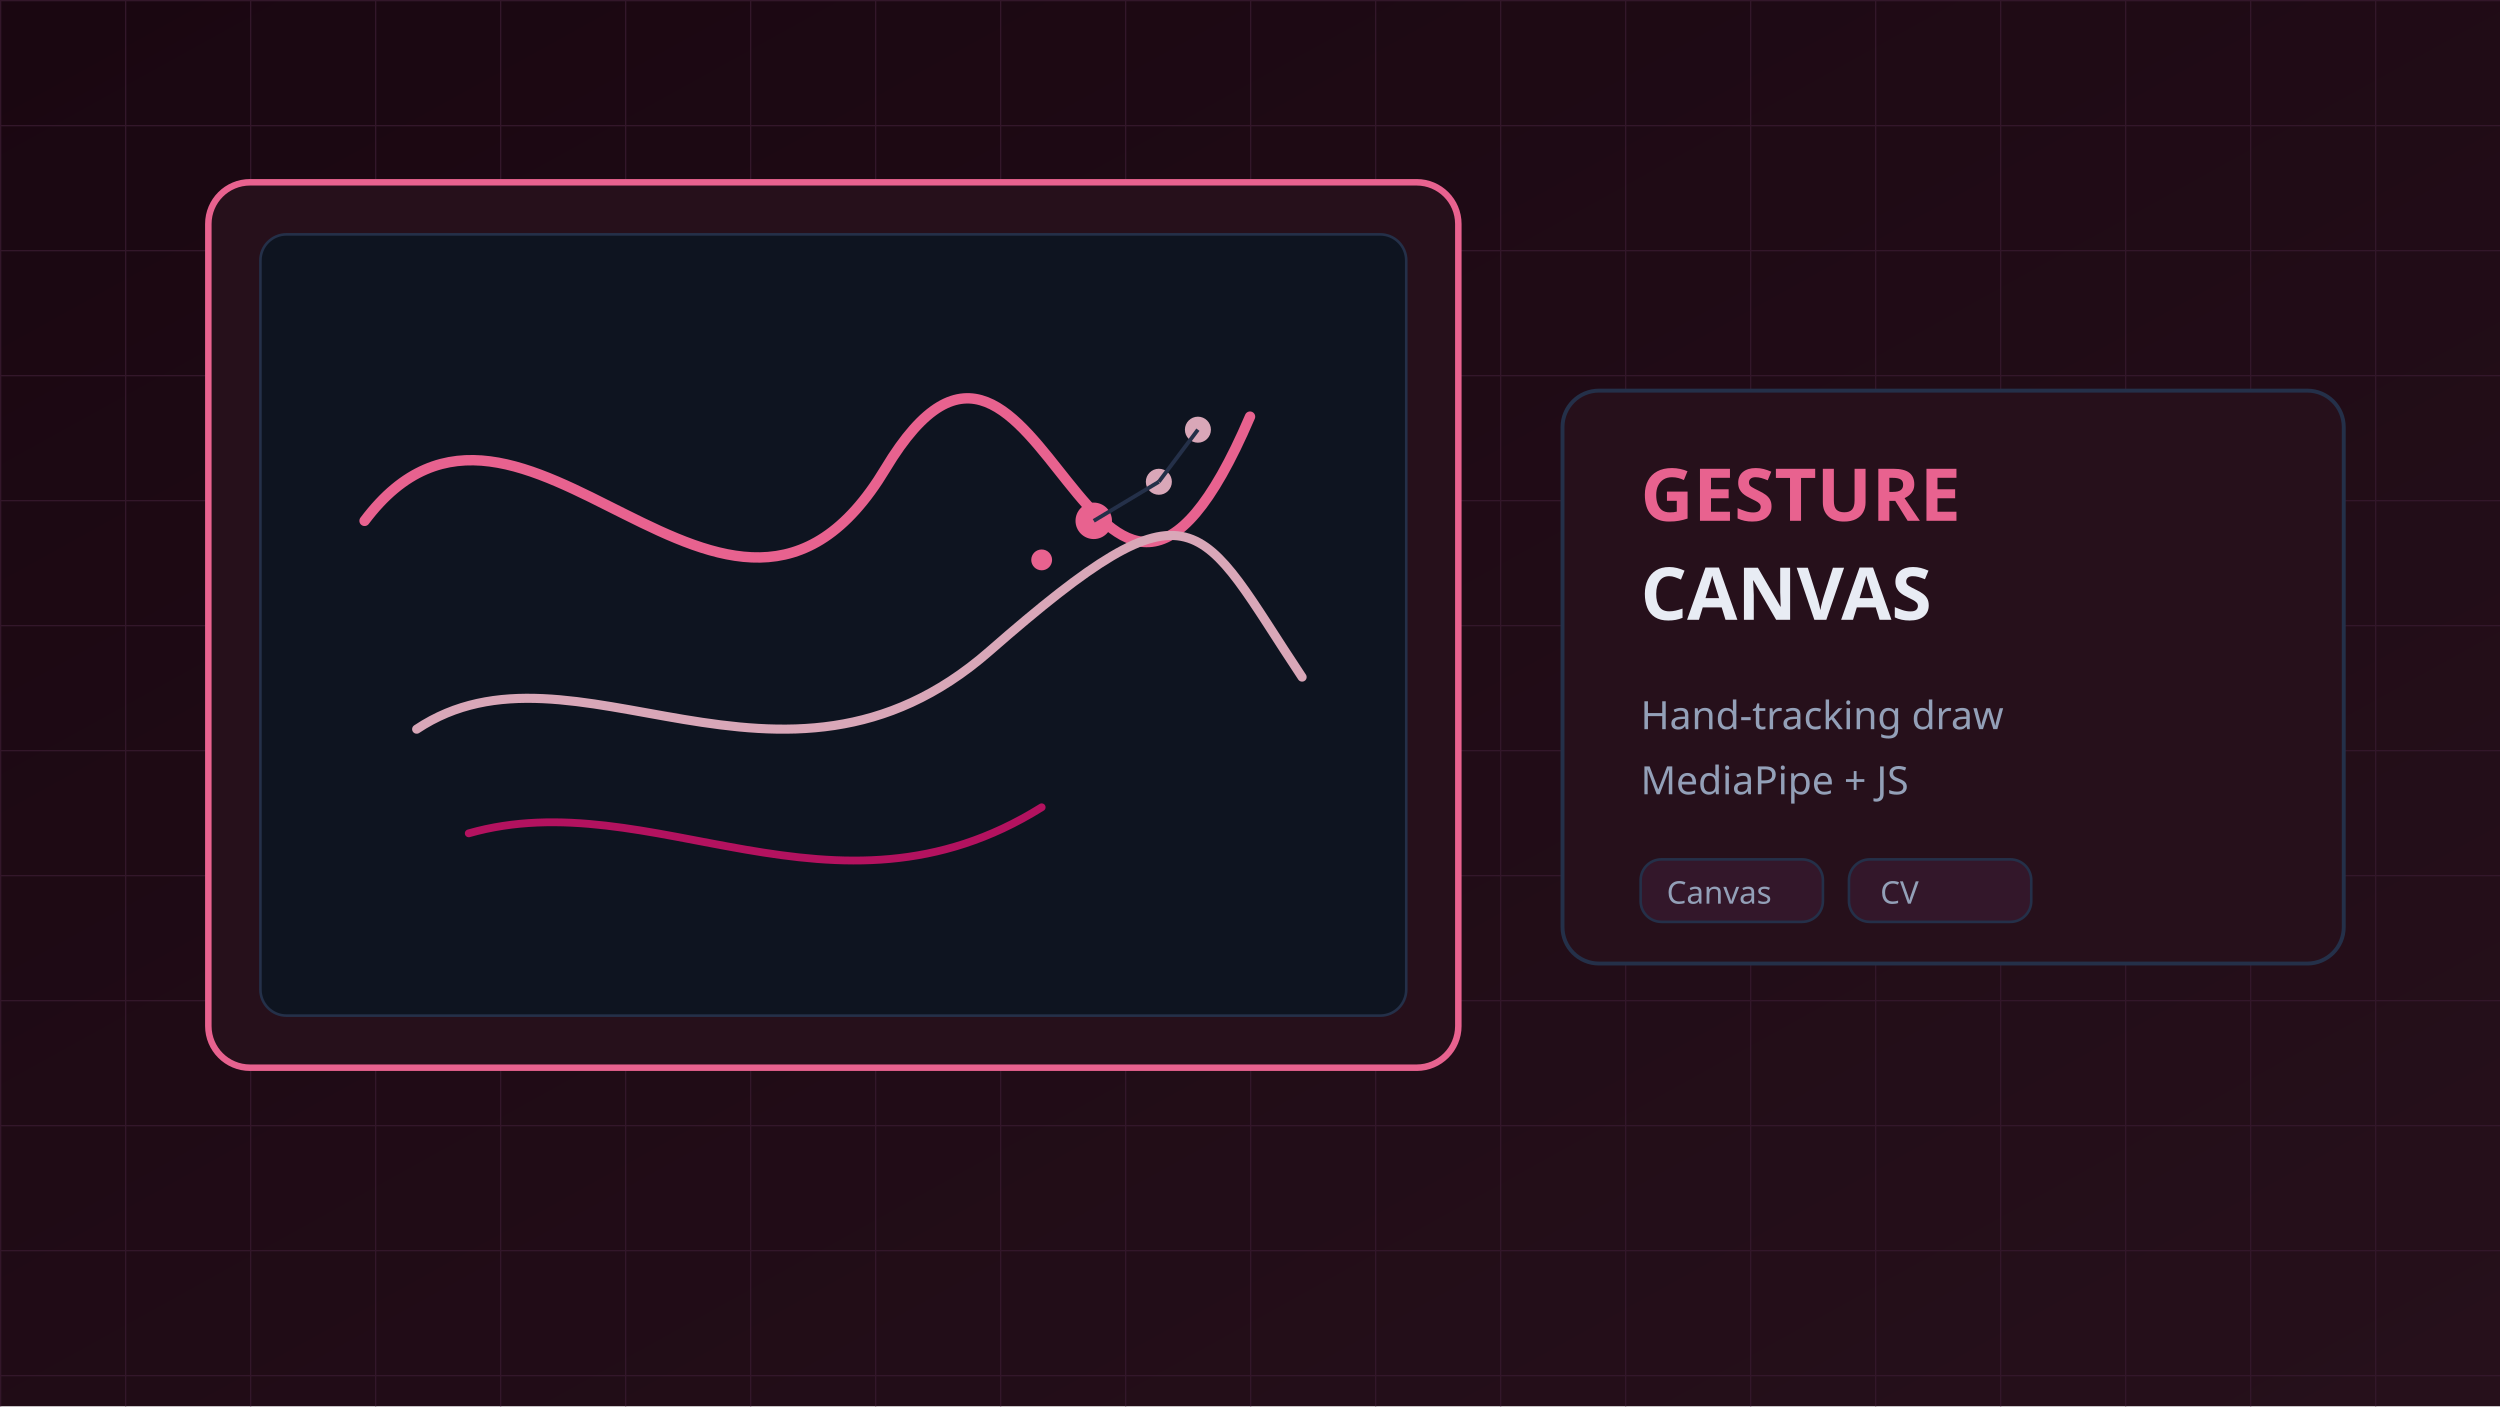
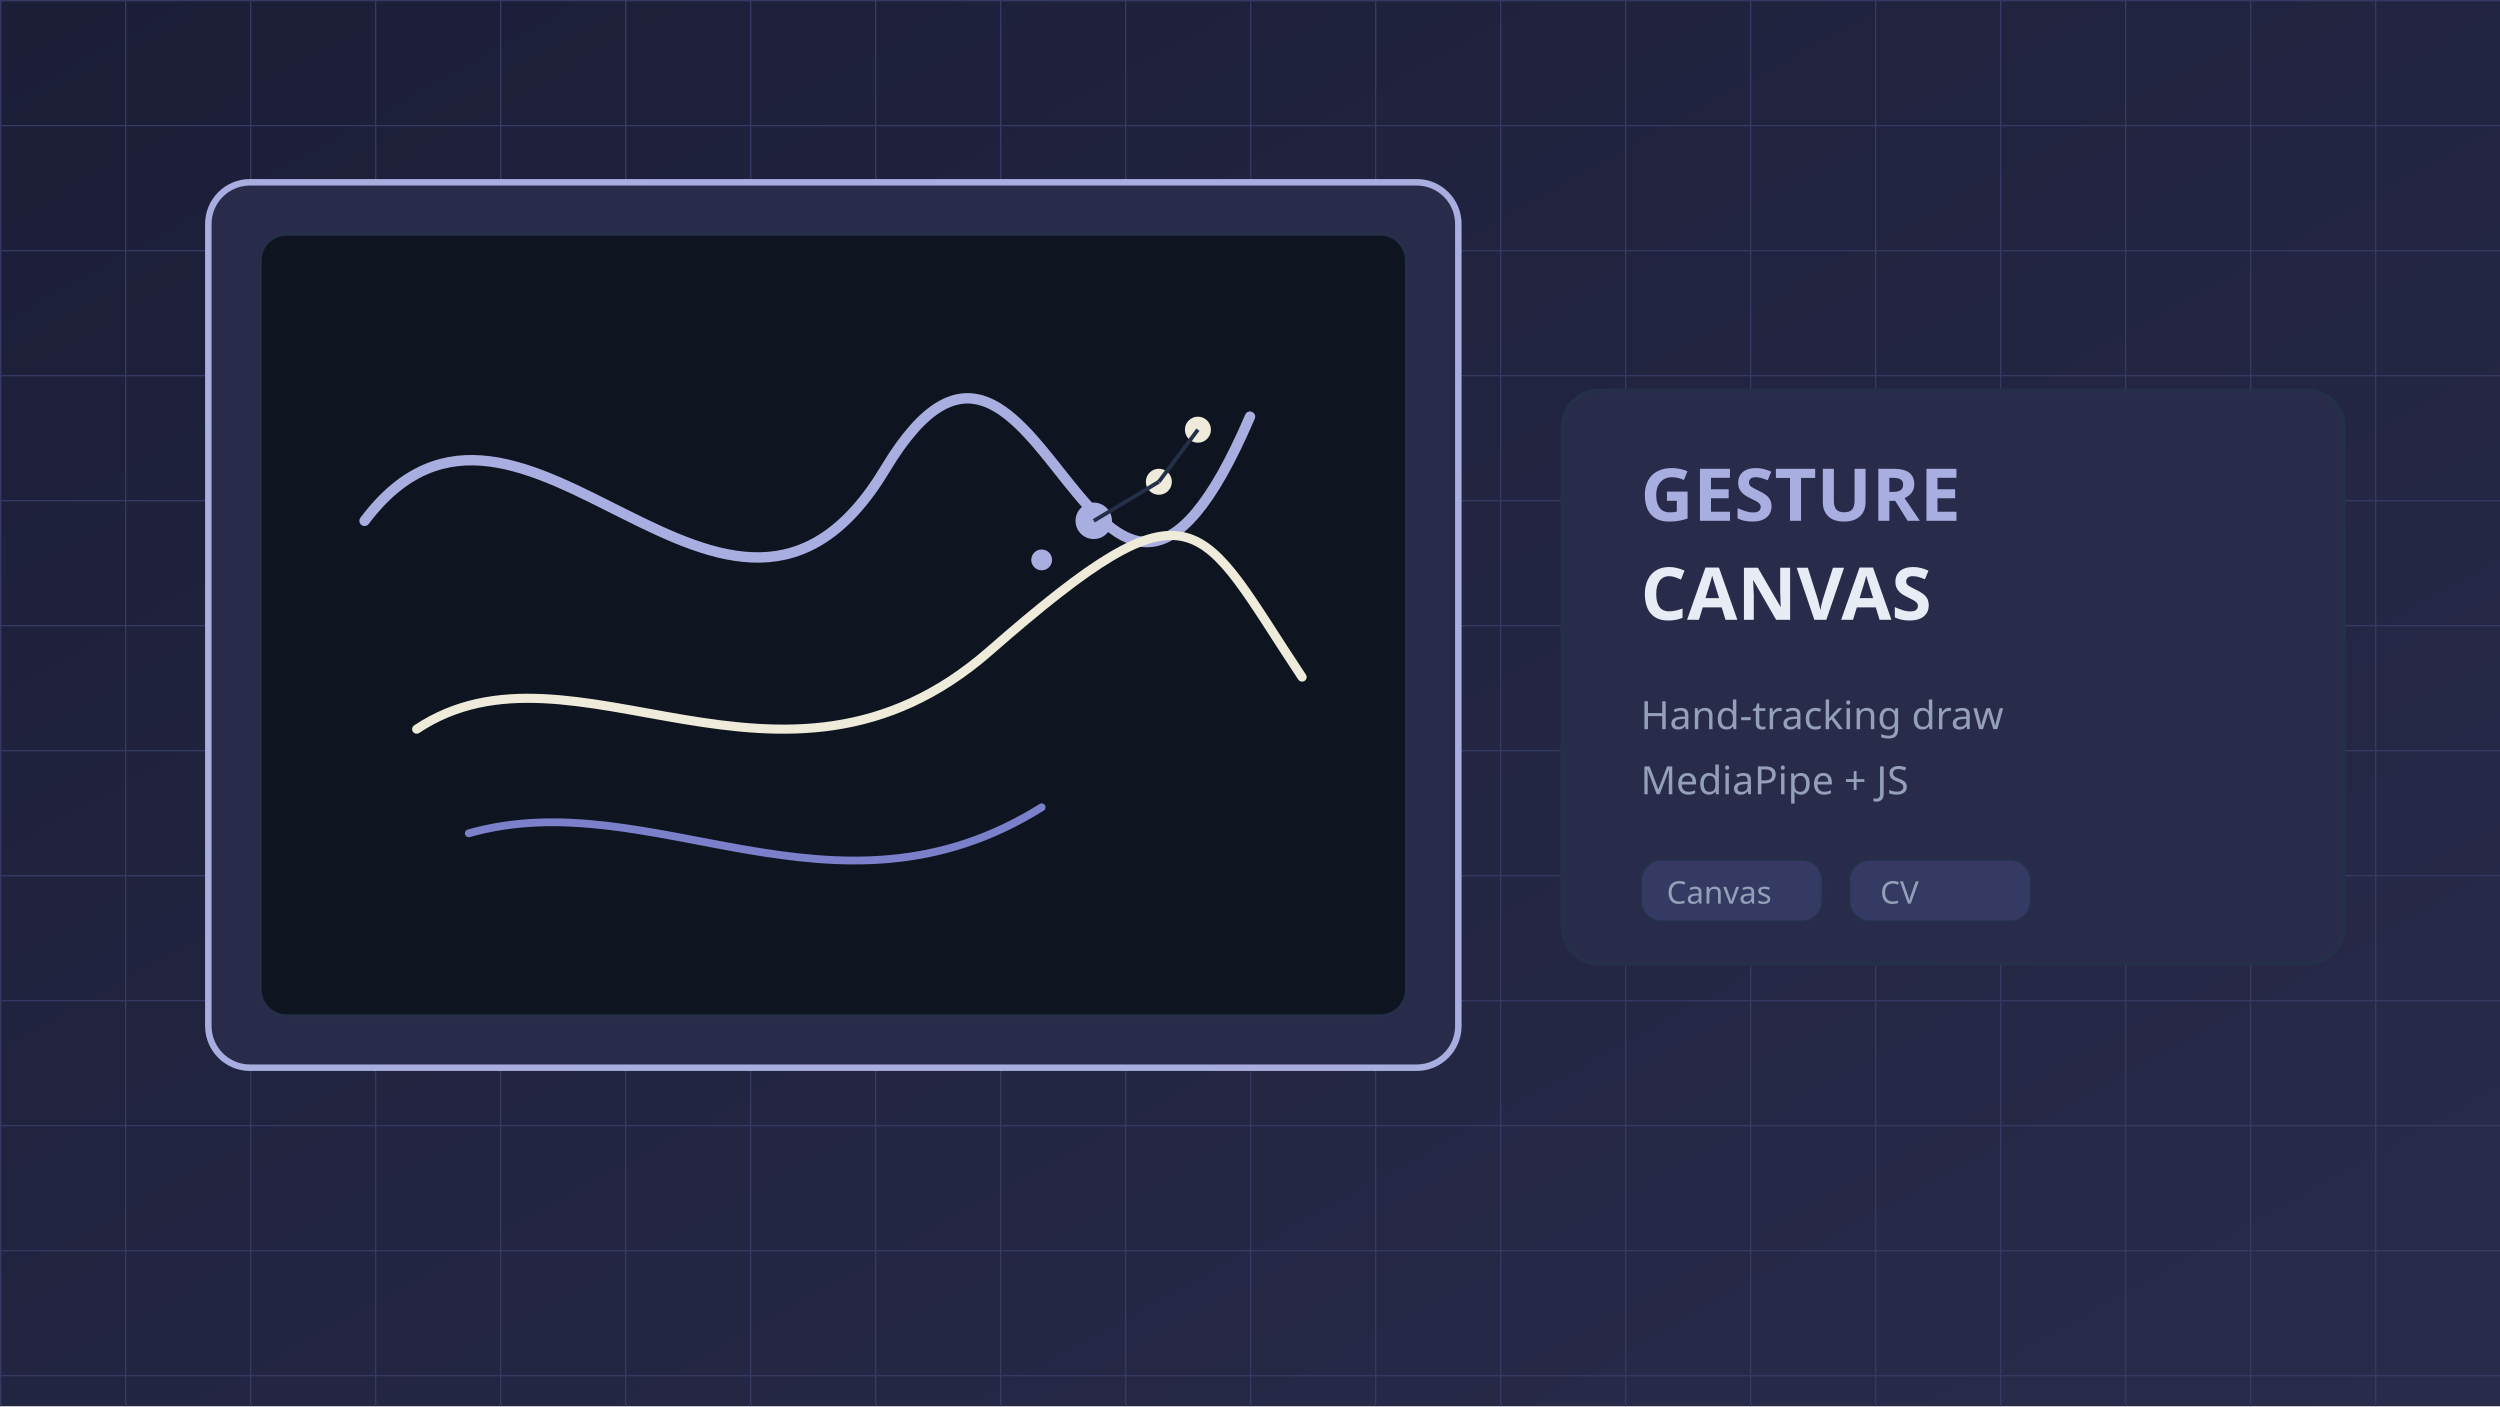
<svg xmlns="http://www.w3.org/2000/svg" viewBox="0 0 960 540" width="960" height="540">
  <defs>
    <linearGradient id="bg" x1="0" y1="0" x2="1" y2="1">
-       <stop offset="0%" stop-color="#1a0711" />
-       <stop offset="100%" stop-color="#26101b" />
+       <stop offset="0%" stop-color="#1c1e38" />
+       <stop offset="100%" stop-color="#282b4a" />
    </linearGradient>
    <pattern id="grid" width="48" height="48" patternUnits="userSpaceOnUse">
-       <path d="M48 0H0V48" fill="none" stroke="#33172a" stroke-width="1" />
+       <path d="M48 0H0V48" fill="none" stroke="#353a63" stroke-width="1" />
    </pattern>
  </defs>
  <rect width="960" height="540" fill="url(#bg)" />
  <rect width="960" height="540" fill="url(#grid)" />
-   <rect x="80" y="70" width="480" height="340" rx="16" fill="#26101b" stroke="#e8628f" stroke-width="2.5" />
+   <rect x="80" y="70" width="480" height="340" rx="16" fill="#282b4a" stroke="#a9aee0" stroke-width="2.5" />
  <rect x="100" y="90" width="440" height="300" rx="10" fill="#0e1420" stroke="#243049" />
-   <path d="M140 200 C200 120,280 280,340 180 S420 300,480 160" fill="none" stroke="#e8628f" stroke-width="4" stroke-linecap="round" />
-   <path d="M160 280 C220 240,300 320,380 250 S460 200,500 260" fill="none" stroke="#d9a7b8" stroke-width="3.5" stroke-linecap="round" />
-   <path d="M180 320 C250 300,320 360,400 310" fill="none" stroke="#b3125f" stroke-width="3" stroke-linecap="round" />
-   <circle cx="420" cy="200" r="7" fill="#e8628f" />
-   <circle cx="445" cy="185" r="5" fill="#d9a7b8" />
-   <circle cx="460" cy="165" r="5" fill="#d9a7b8" />
-   <circle cx="400" cy="215" r="4" fill="#e8628f" />
+   <path d="M140 200 C200 120,280 280,340 180 S420 300,480 160" fill="none" stroke="#a9aee0" stroke-width="4" stroke-linecap="round" />
+   <path d="M160 280 C220 240,300 320,380 250 S460 200,500 260" fill="none" stroke="#eeebda" stroke-width="3.5" stroke-linecap="round" />
+   <path d="M180 320 C250 300,320 360,400 310" fill="none" stroke="#7a80c9" stroke-width="3" stroke-linecap="round" />
+   <circle cx="420" cy="200" r="7" fill="#a9aee0" />
+   <circle cx="445" cy="185" r="5" fill="#eeebda" />
+   <circle cx="460" cy="165" r="5" fill="#eeebda" />
+   <circle cx="400" cy="215" r="4" fill="#a9aee0" />
  <line x1="420" y1="200" x2="445" y2="185" stroke="#243049" stroke-width="1.5" />
  <line x1="445" y1="185" x2="460" y2="165" stroke="#243049" stroke-width="1.5" />
-   <rect x="600" y="150" width="300" height="220" rx="14" fill="#26101b" stroke="#243049" stroke-width="1.5" />
-   <text x="630" y="200" font-family="system-ui,sans-serif" font-size="28" font-weight="700" fill="#e8628f">GESTURE</text>
+   <rect x="600" y="150" width="300" height="220" rx="14" fill="#282b4a" stroke="#243049" stroke-width="1.5" />
+   <text x="630" y="200" font-family="system-ui,sans-serif" font-size="28" font-weight="700" fill="#a9aee0">GESTURE</text>
  <text x="630" y="238" font-family="system-ui,sans-serif" font-size="28" font-weight="700" fill="#e8ecf4">CANVAS</text>
  <text x="630" y="280" font-family="system-ui,sans-serif" font-size="15" fill="#93a0b8">Hand-tracking draw</text>
  <text x="630" y="305" font-family="system-ui,sans-serif" font-size="15" fill="#93a0b8">MediaPipe + JS</text>
-   <rect x="630" y="330" width="70" height="24" rx="8" fill="#33172a" stroke="#243049" />
+   <rect x="630" y="330" width="70" height="24" rx="8" fill="#353a63" stroke="#243049" />
  <text x="640" y="347" font-family="system-ui,sans-serif" font-size="12" fill="#93a0b8">Canvas</text>
-   <rect x="710" y="330" width="70" height="24" rx="8" fill="#33172a" stroke="#243049" />
+   <rect x="710" y="330" width="70" height="24" rx="8" fill="#353a63" stroke="#243049" />
  <text x="722" y="347" font-family="system-ui,sans-serif" font-size="12" fill="#93a0b8">CV</text>
</svg>
